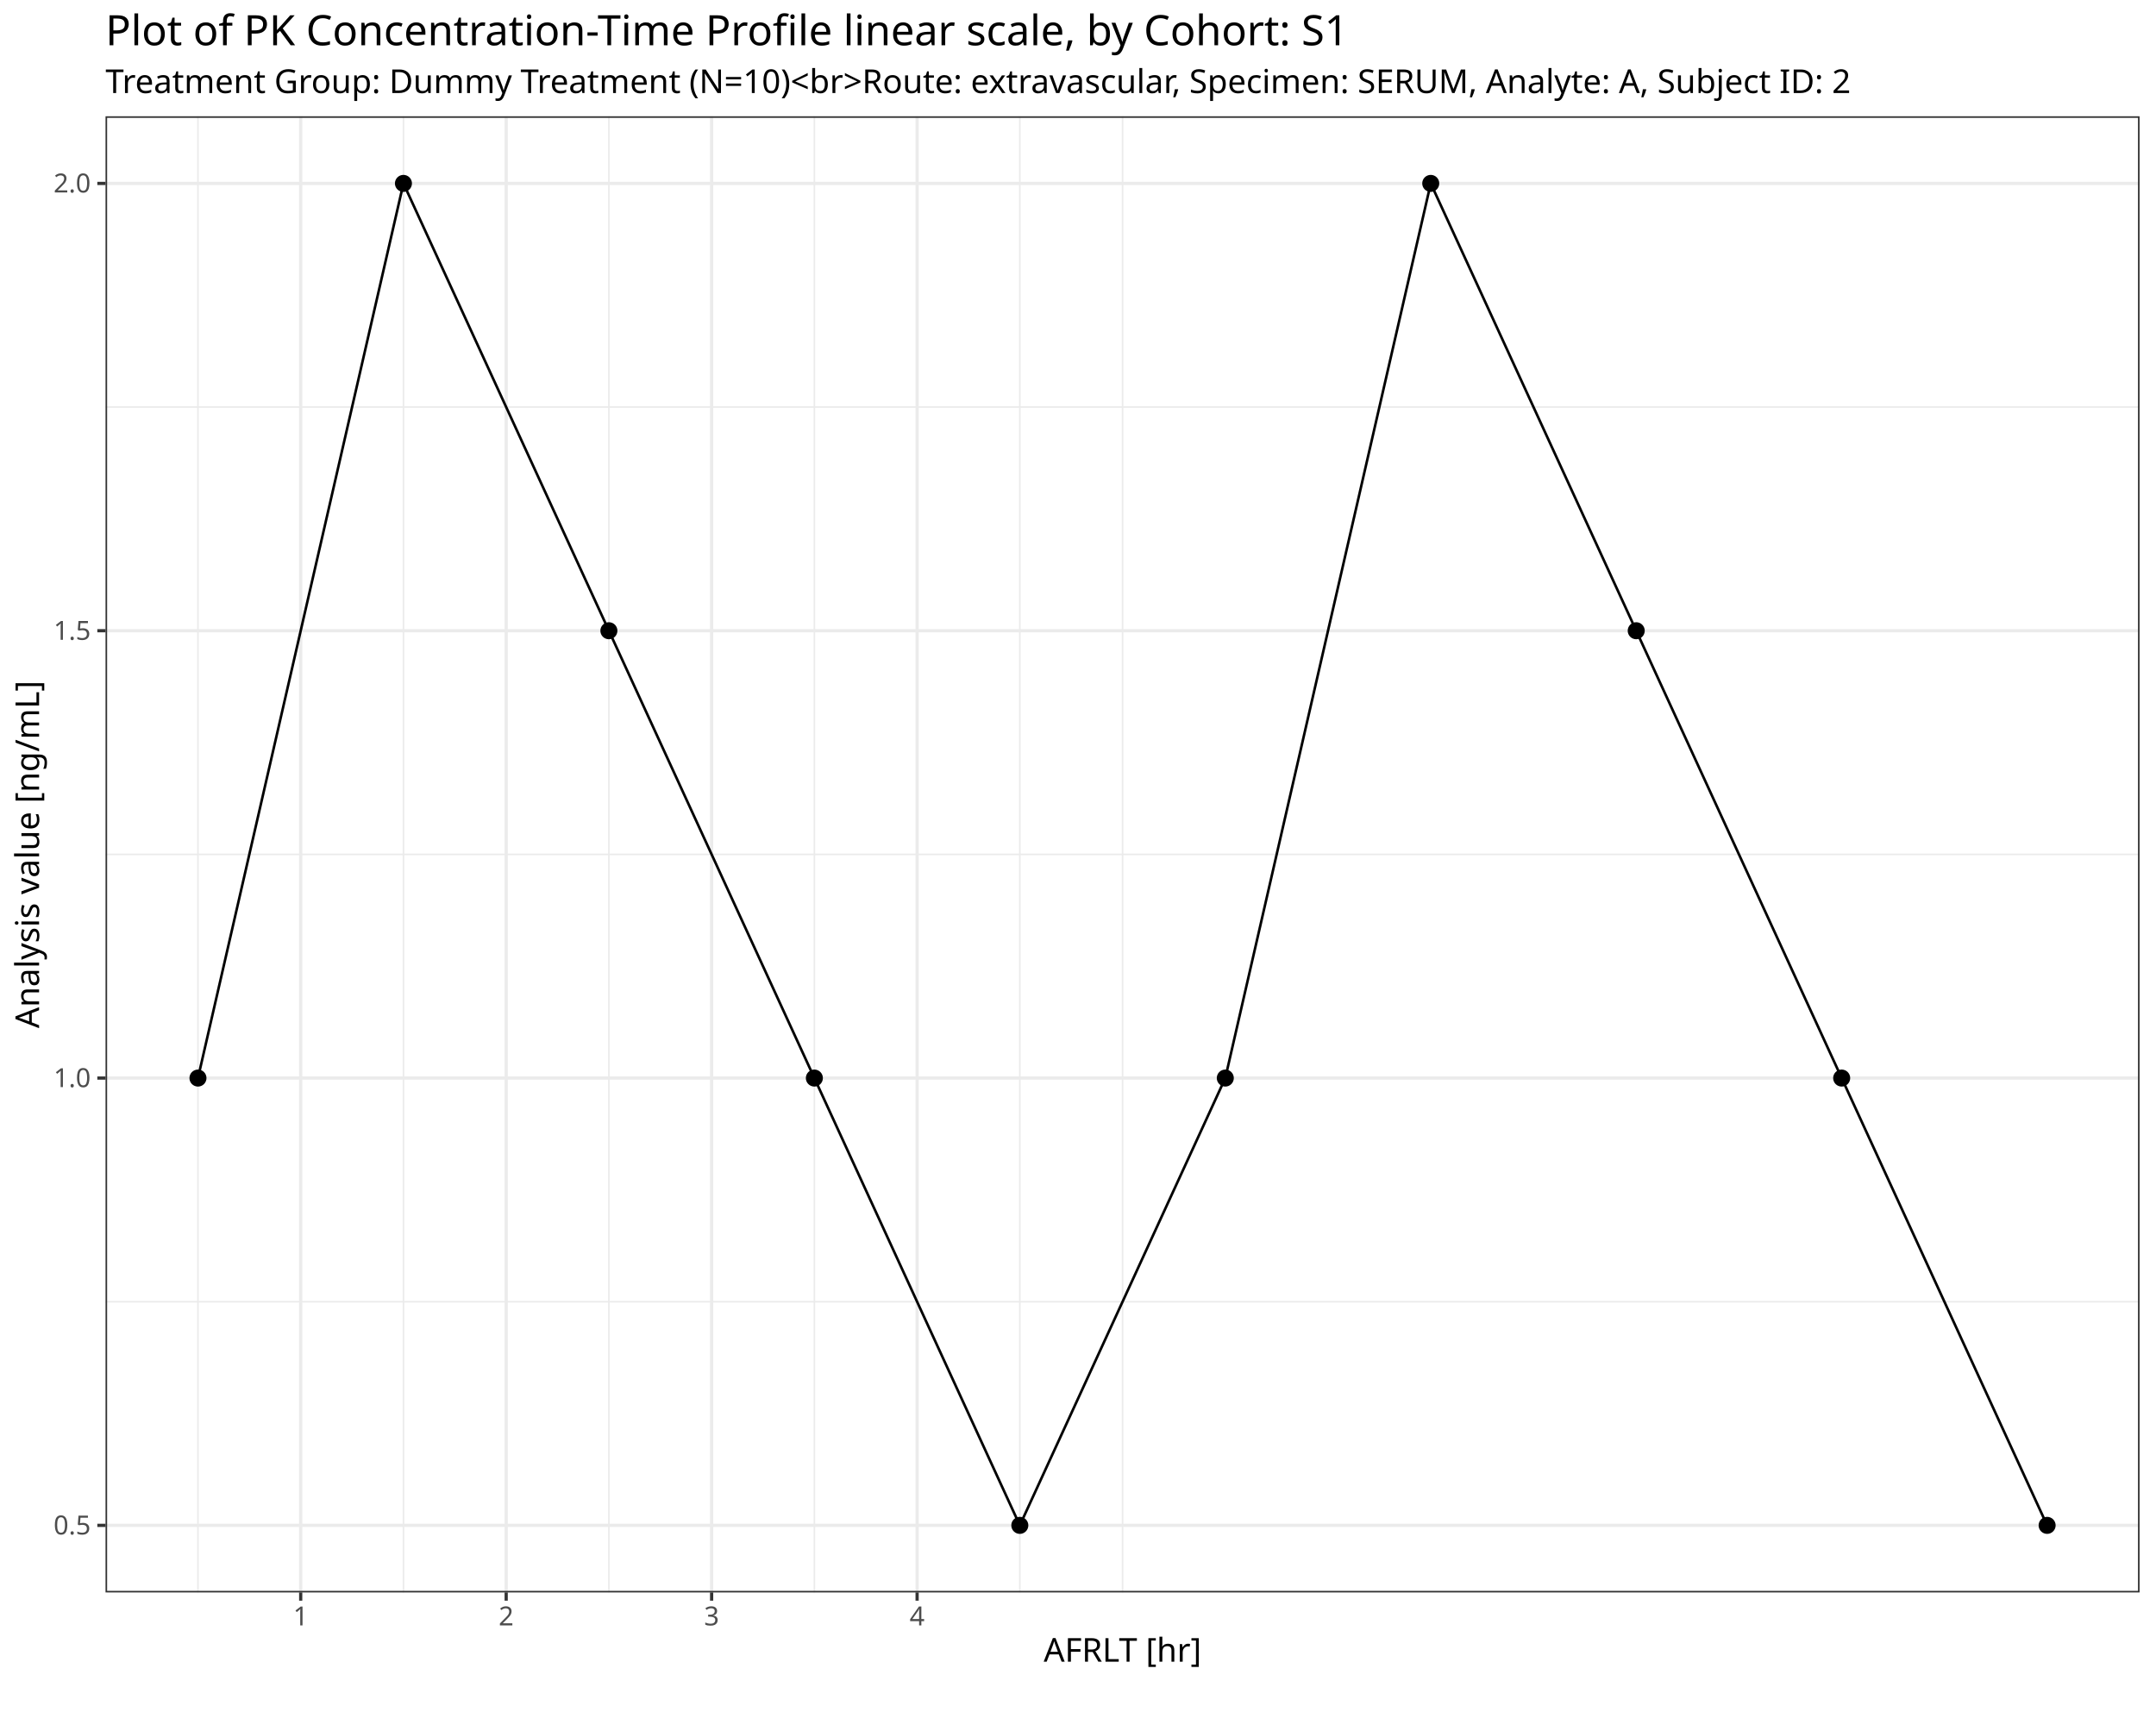
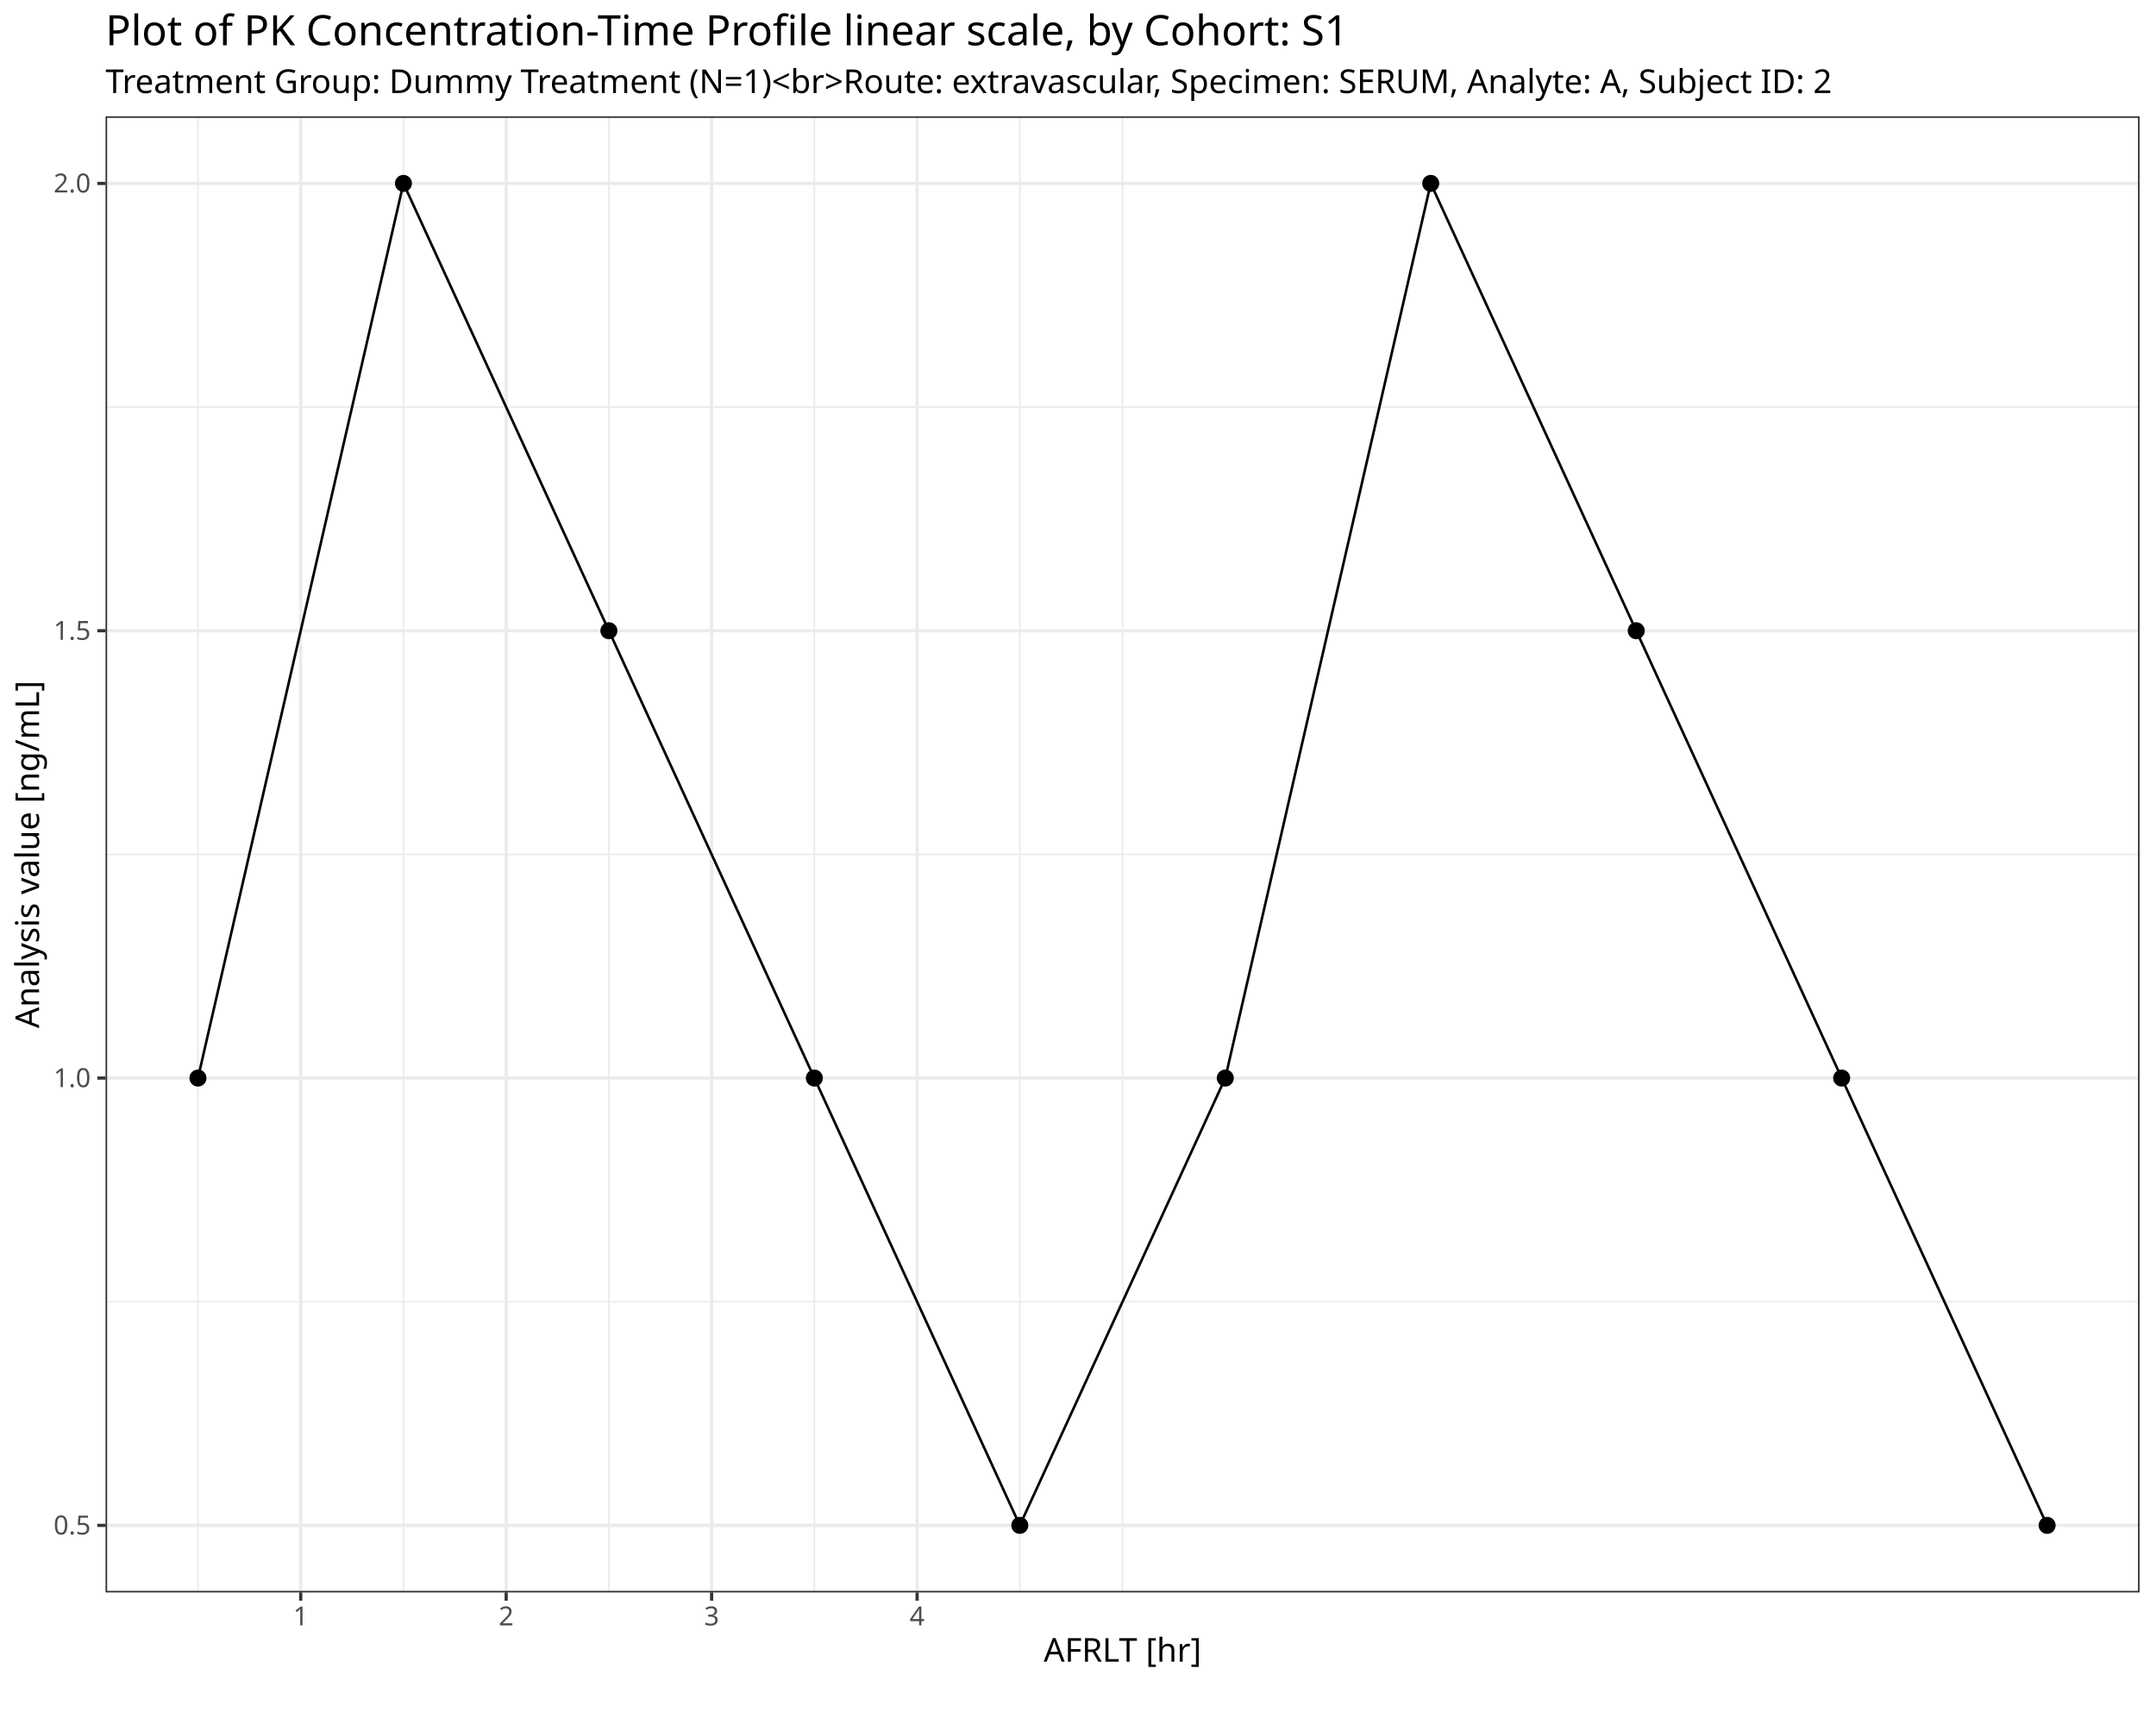
<svg xmlns="http://www.w3.org/2000/svg" class="svglite" data-engine-version="2.0" width="720.00pt" height="576.00pt" viewBox="0 0 720.00 576.00">
  <defs>
    <style type="text/css">
    .svglite line, .svglite polyline, .svglite polygon, .svglite path, .svglite rect, .svglite circle {
      fill: none;
      stroke: #000000;
      stroke-linecap: round;
      stroke-linejoin: round;
      stroke-miterlimit: 10.00;
    }
  </style>
  </defs>
  <rect width="100%" height="100%" style="stroke: none; fill: #FFFFFF;" />
  <defs>
    <clipPath id="cpMC4wMHw3MjAuMDB8MC4wMHw1NzYuMDA=">
      <rect x="0.00" y="0.00" width="720.00" height="576.00" />
    </clipPath>
  </defs>
  <g clip-path="url(#cpMC4wMHw3MjAuMDB8MC4wMHw1NzYuMDA=)">
    <rect x="0.00" y="0.00" width="720.00" height="576.00" style="stroke-width: 1.07; stroke: #FFFFFF; fill: #FFFFFF;" />
  </g>
  <defs>
    <clipPath id="cpMzUuMjR8NzE0LjUyfDM4LjgzfDUzMS43NQ==">
      <rect x="35.24" y="38.83" width="679.28" height="492.92" />
    </clipPath>
  </defs>
  <g clip-path="url(#cpMzUuMjR8NzE0LjUyfDM4LjgzfDUzMS43NQ==)">
    <rect x="35.24" y="38.83" width="679.28" height="492.92" style="stroke-width: 1.07; stroke: none; fill: #FFFFFF;" />
    <polyline points="35.24,434.66 714.52,434.66 " style="stroke-width: 0.53; stroke: #EBEBEB; stroke-linecap: butt;" />
    <polyline points="35.24,285.29 714.52,285.29 " style="stroke-width: 0.53; stroke: #EBEBEB; stroke-linecap: butt;" />
    <polyline points="35.24,135.92 714.52,135.92 " style="stroke-width: 0.53; stroke: #EBEBEB; stroke-linecap: butt;" />
    <polyline points="66.11,531.75 66.11,38.83 " style="stroke-width: 0.53; stroke: #EBEBEB; stroke-linecap: butt;" />
    <polyline points="134.73,531.75 134.73,38.83 " style="stroke-width: 0.53; stroke: #EBEBEB; stroke-linecap: butt;" />
    <polyline points="203.34,531.75 203.34,38.83 " style="stroke-width: 0.53; stroke: #EBEBEB; stroke-linecap: butt;" />
    <polyline points="271.96,531.75 271.96,38.83 " style="stroke-width: 0.53; stroke: #EBEBEB; stroke-linecap: butt;" />
    <polyline points="340.57,531.75 340.57,38.83 " style="stroke-width: 0.53; stroke: #EBEBEB; stroke-linecap: butt;" />
    <polyline points="374.88,531.75 374.88,38.83 " style="stroke-width: 0.53; stroke: #EBEBEB; stroke-linecap: butt;" />
    <polyline points="35.24,509.34 714.52,509.34 " style="stroke-width: 1.07; stroke: #EBEBEB; stroke-linecap: butt;" />
    <polyline points="35.24,359.98 714.52,359.98 " style="stroke-width: 1.07; stroke: #EBEBEB; stroke-linecap: butt;" />
    <polyline points="35.24,210.61 714.52,210.61 " style="stroke-width: 1.07; stroke: #EBEBEB; stroke-linecap: butt;" />
    <polyline points="35.24,61.24 714.52,61.24 " style="stroke-width: 1.07; stroke: #EBEBEB; stroke-linecap: butt;" />
    <polyline points="100.42,531.75 100.42,38.83 " style="stroke-width: 1.07; stroke: #EBEBEB; stroke-linecap: butt;" />
    <polyline points="169.04,531.75 169.04,38.83 " style="stroke-width: 1.07; stroke: #EBEBEB; stroke-linecap: butt;" />
    <polyline points="237.65,531.75 237.65,38.83 " style="stroke-width: 1.07; stroke: #EBEBEB; stroke-linecap: butt;" />
    <polyline points="306.27,531.75 306.27,38.83 " style="stroke-width: 1.07; stroke: #EBEBEB; stroke-linecap: butt;" />
    <polyline points="66.11,359.98 134.73,61.24 203.34,210.61 271.96,359.98 340.57,509.34 409.19,359.98 477.80,61.24 546.42,210.61 615.03,359.98 683.64,509.34 " style="stroke-width: 0.85; stroke-linecap: butt;" />
    <circle cx="66.11" cy="359.98" r="2.49" style="stroke-width: 0.71; fill: #000000;" />
    <circle cx="134.73" cy="61.24" r="2.49" style="stroke-width: 0.71; fill: #000000;" />
    <circle cx="203.34" cy="210.61" r="2.49" style="stroke-width: 0.71; fill: #000000;" />
    <circle cx="271.96" cy="359.98" r="2.49" style="stroke-width: 0.71; fill: #000000;" />
    <circle cx="340.57" cy="509.34" r="2.49" style="stroke-width: 0.71; fill: #000000;" />
    <circle cx="409.19" cy="359.98" r="2.49" style="stroke-width: 0.71; fill: #000000;" />
    <circle cx="477.80" cy="61.24" r="2.49" style="stroke-width: 0.71; fill: #000000;" />
    <circle cx="546.42" cy="210.61" r="2.49" style="stroke-width: 0.71; fill: #000000;" />
    <circle cx="615.03" cy="359.98" r="2.49" style="stroke-width: 0.71; fill: #000000;" />
    <circle cx="683.64" cy="509.34" r="2.49" style="stroke-width: 0.71; fill: #000000;" />
    <rect x="35.24" y="38.83" width="679.28" height="492.92" style="stroke-width: 1.07; stroke: #333333;" />
  </g>
  <g clip-path="url(#cpMC4wMHw3MjAuMDB8MC4wMHw1NzYuMDA=)">
    <text x="30.31" y="512.37" text-anchor="end" style="font-size: 8.80px; fill: #4D4D4D; font-family: sans;" textLength="12.23px" lengthAdjust="spacingAndGlyphs">0.5</text>
    <text x="30.31" y="363.00" text-anchor="end" style="font-size: 8.80px; fill: #4D4D4D; font-family: sans;" textLength="12.23px" lengthAdjust="spacingAndGlyphs">1.0</text>
    <text x="30.31" y="213.64" text-anchor="end" style="font-size: 8.80px; fill: #4D4D4D; font-family: sans;" textLength="12.23px" lengthAdjust="spacingAndGlyphs">1.5</text>
    <text x="30.31" y="64.27" text-anchor="end" style="font-size: 8.80px; fill: #4D4D4D; font-family: sans;" textLength="12.23px" lengthAdjust="spacingAndGlyphs">2.0</text>
    <polyline points="32.50,509.34 35.24,509.34 " style="stroke-width: 1.07; stroke: #333333; stroke-linecap: butt;" />
    <polyline points="32.50,359.98 35.24,359.98 " style="stroke-width: 1.07; stroke: #333333; stroke-linecap: butt;" />
    <polyline points="32.50,210.61 35.24,210.61 " style="stroke-width: 1.07; stroke: #333333; stroke-linecap: butt;" />
    <polyline points="32.50,61.24 35.24,61.24 " style="stroke-width: 1.07; stroke: #333333; stroke-linecap: butt;" />
    <polyline points="100.42,534.49 100.42,531.75 " style="stroke-width: 1.07; stroke: #333333; stroke-linecap: butt;" />
    <polyline points="169.04,534.49 169.04,531.75 " style="stroke-width: 1.07; stroke: #333333; stroke-linecap: butt;" />
    <polyline points="237.65,534.49 237.65,531.75 " style="stroke-width: 1.07; stroke: #333333; stroke-linecap: butt;" />
    <polyline points="306.27,534.49 306.27,531.75 " style="stroke-width: 1.07; stroke: #333333; stroke-linecap: butt;" />
    <text x="100.42" y="542.74" text-anchor="middle" style="font-size: 8.80px; fill: #4D4D4D; font-family: sans;" textLength="4.89px" lengthAdjust="spacingAndGlyphs">1</text>
    <text x="169.04" y="542.74" text-anchor="middle" style="font-size: 8.80px; fill: #4D4D4D; font-family: sans;" textLength="4.89px" lengthAdjust="spacingAndGlyphs">2</text>
    <text x="237.65" y="542.74" text-anchor="middle" style="font-size: 8.80px; fill: #4D4D4D; font-family: sans;" textLength="4.89px" lengthAdjust="spacingAndGlyphs">3</text>
    <text x="306.27" y="542.74" text-anchor="middle" style="font-size: 8.80px; fill: #4D4D4D; font-family: sans;" textLength="4.89px" lengthAdjust="spacingAndGlyphs">4</text>
    <text x="374.88" y="554.87" text-anchor="middle" style="font-size: 11.00px; font-family: sans;" textLength="53.79px" lengthAdjust="spacingAndGlyphs">AFRLT [hr]</text>
    <text transform="translate(13.05,285.29) rotate(-90)" text-anchor="middle" style="font-size: 11.00px; font-family: sans;" textLength="110.07px" lengthAdjust="spacingAndGlyphs">Analysis value [ng/mL]</text>
-     <text x="35.24" y="31.07" style="font-size: 11.00px; font-family: sans;" textLength="567.75px" lengthAdjust="spacingAndGlyphs">Treatment Group: Dummy Treatment (N=10)&lt;br&gt;Route: extravascular, Specimen: SERUM, Analyte: A, Subject ID: 2</text>
+     <text x="35.24" y="31.07" style="font-size: 11.00px; font-family: sans;" textLength="561.63px" lengthAdjust="spacingAndGlyphs">Treatment Group: Dummy Treatment (N=1)&lt;br&gt;Route: extravascular, Specimen: SERUM, Analyte: A, Subject ID: 2</text>
    <text x="35.24" y="15.11" style="font-size: 14.00px; font-family: sans;" textLength="400.77px" lengthAdjust="spacingAndGlyphs">Plot of PK Concentration-Time Profile linear scale, by Cohort: S1</text>
  </g>
</svg>
